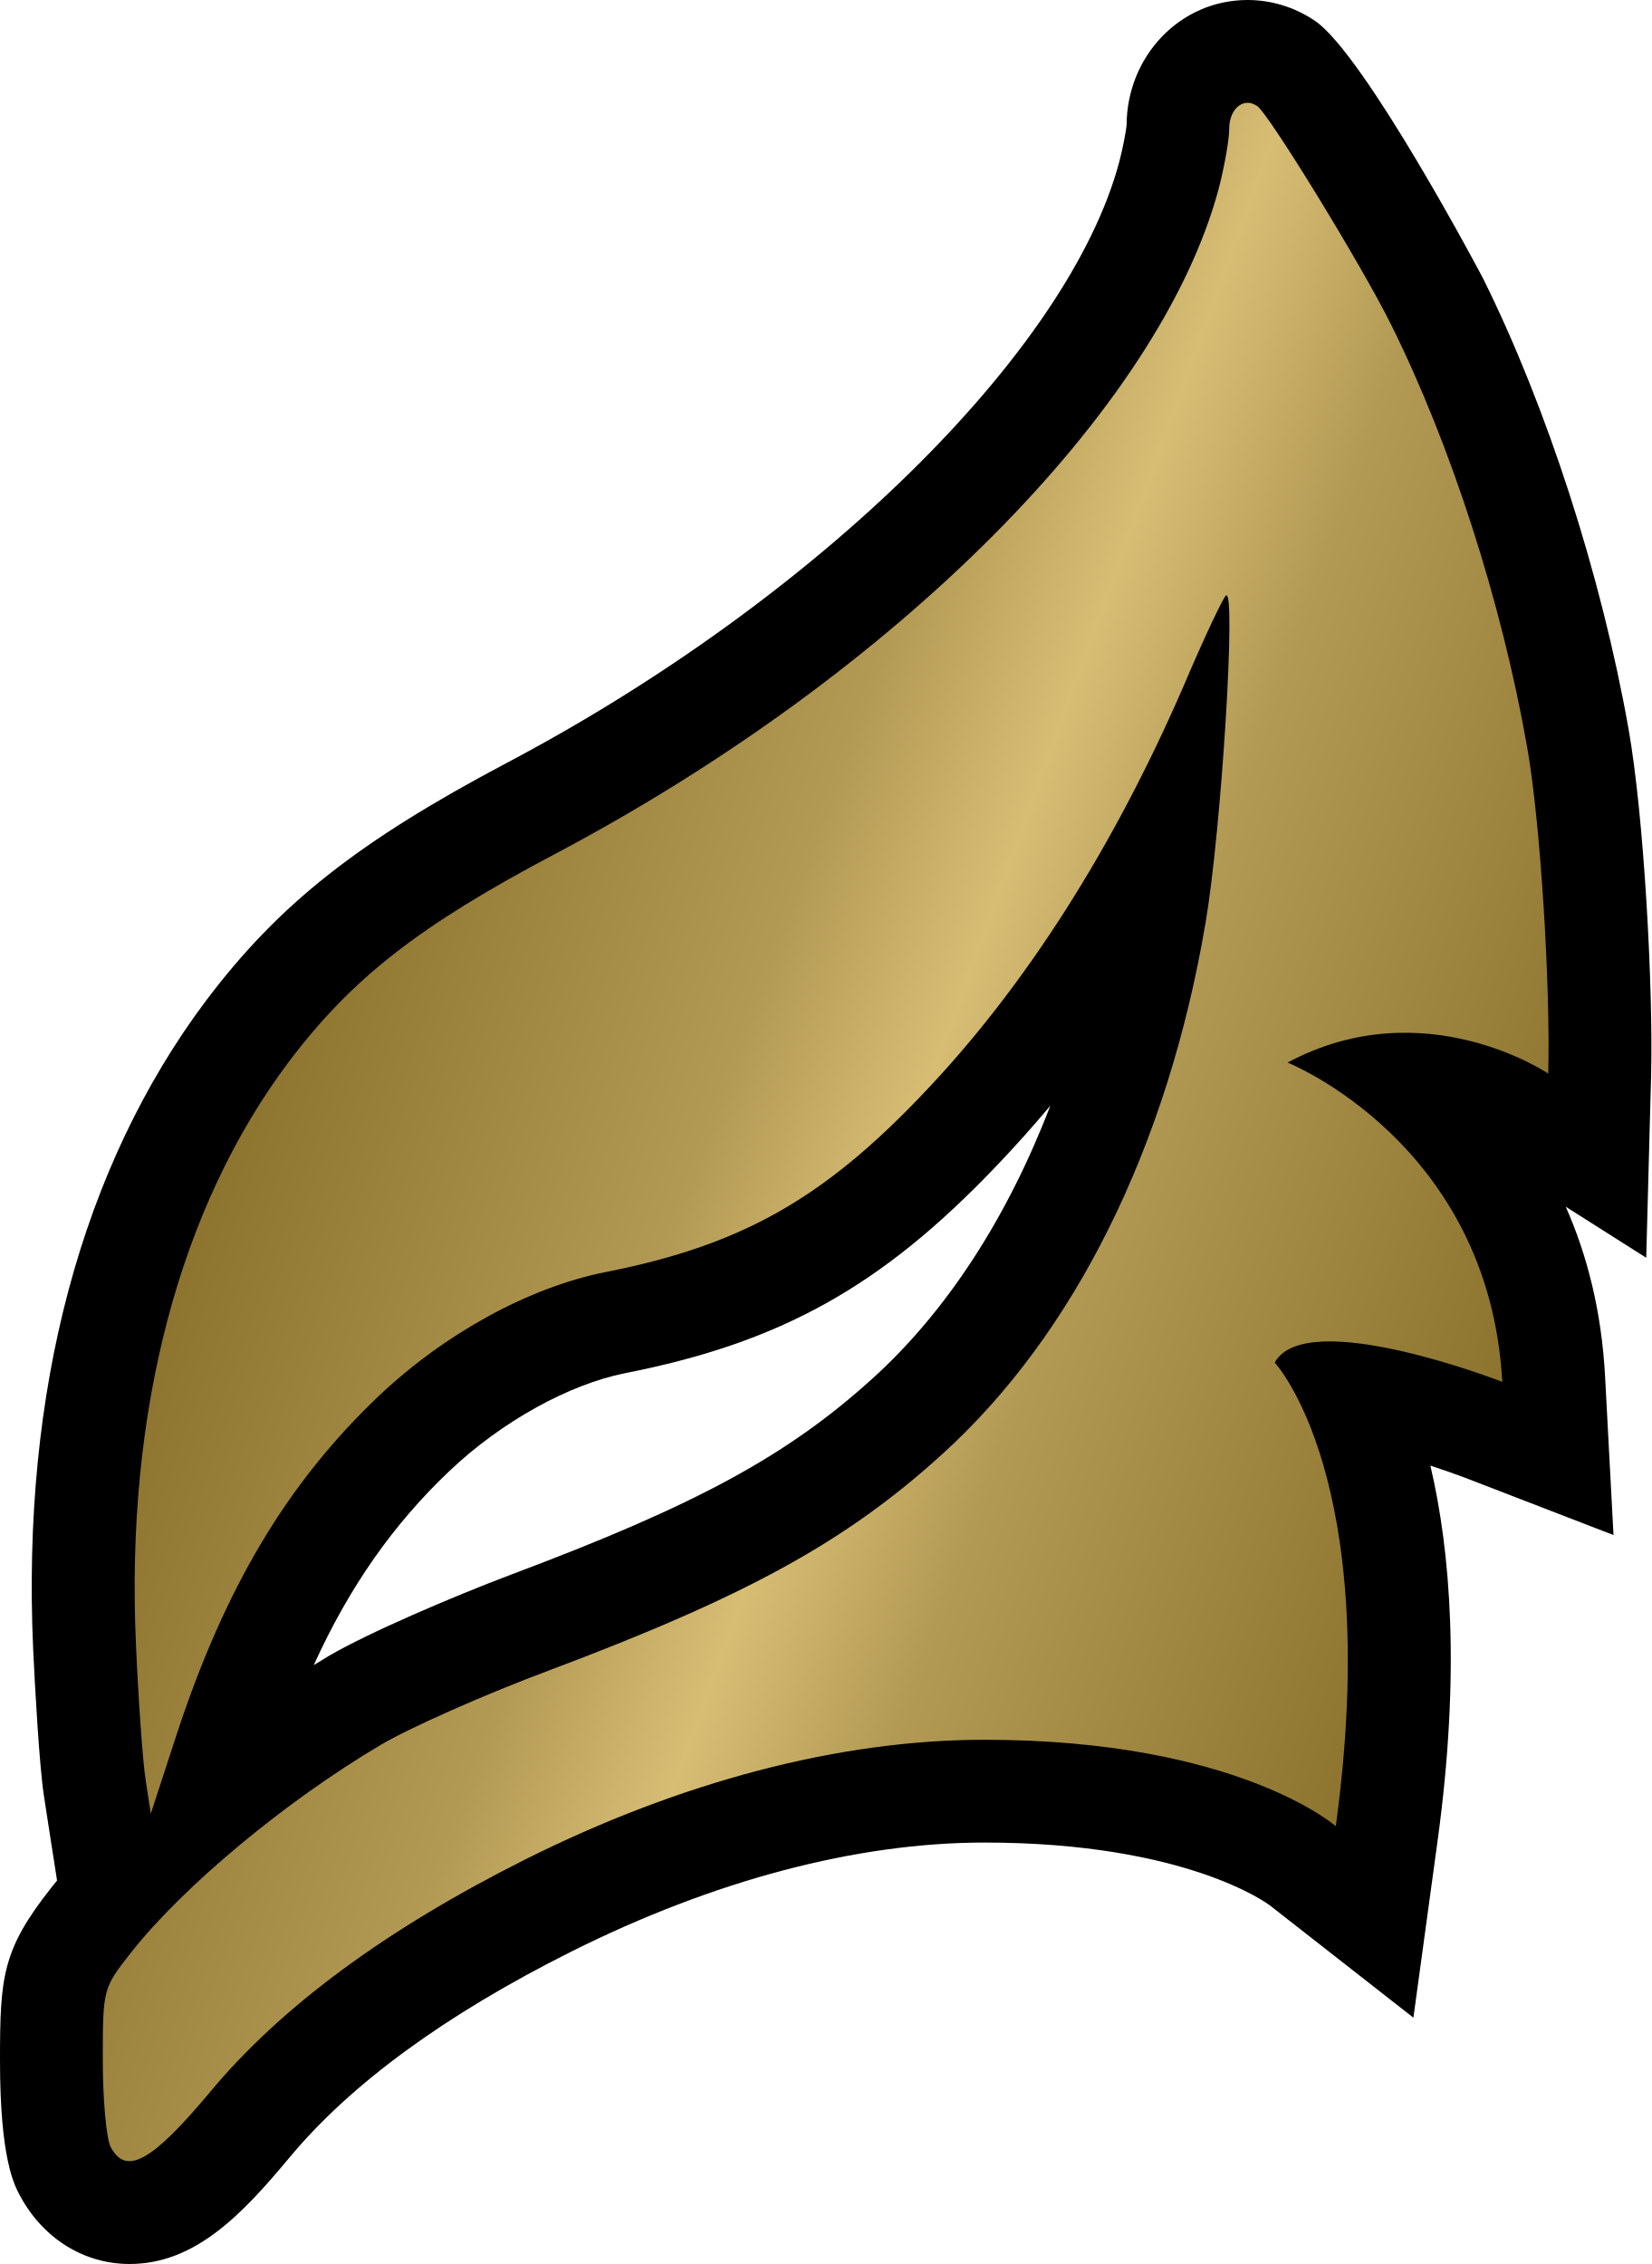
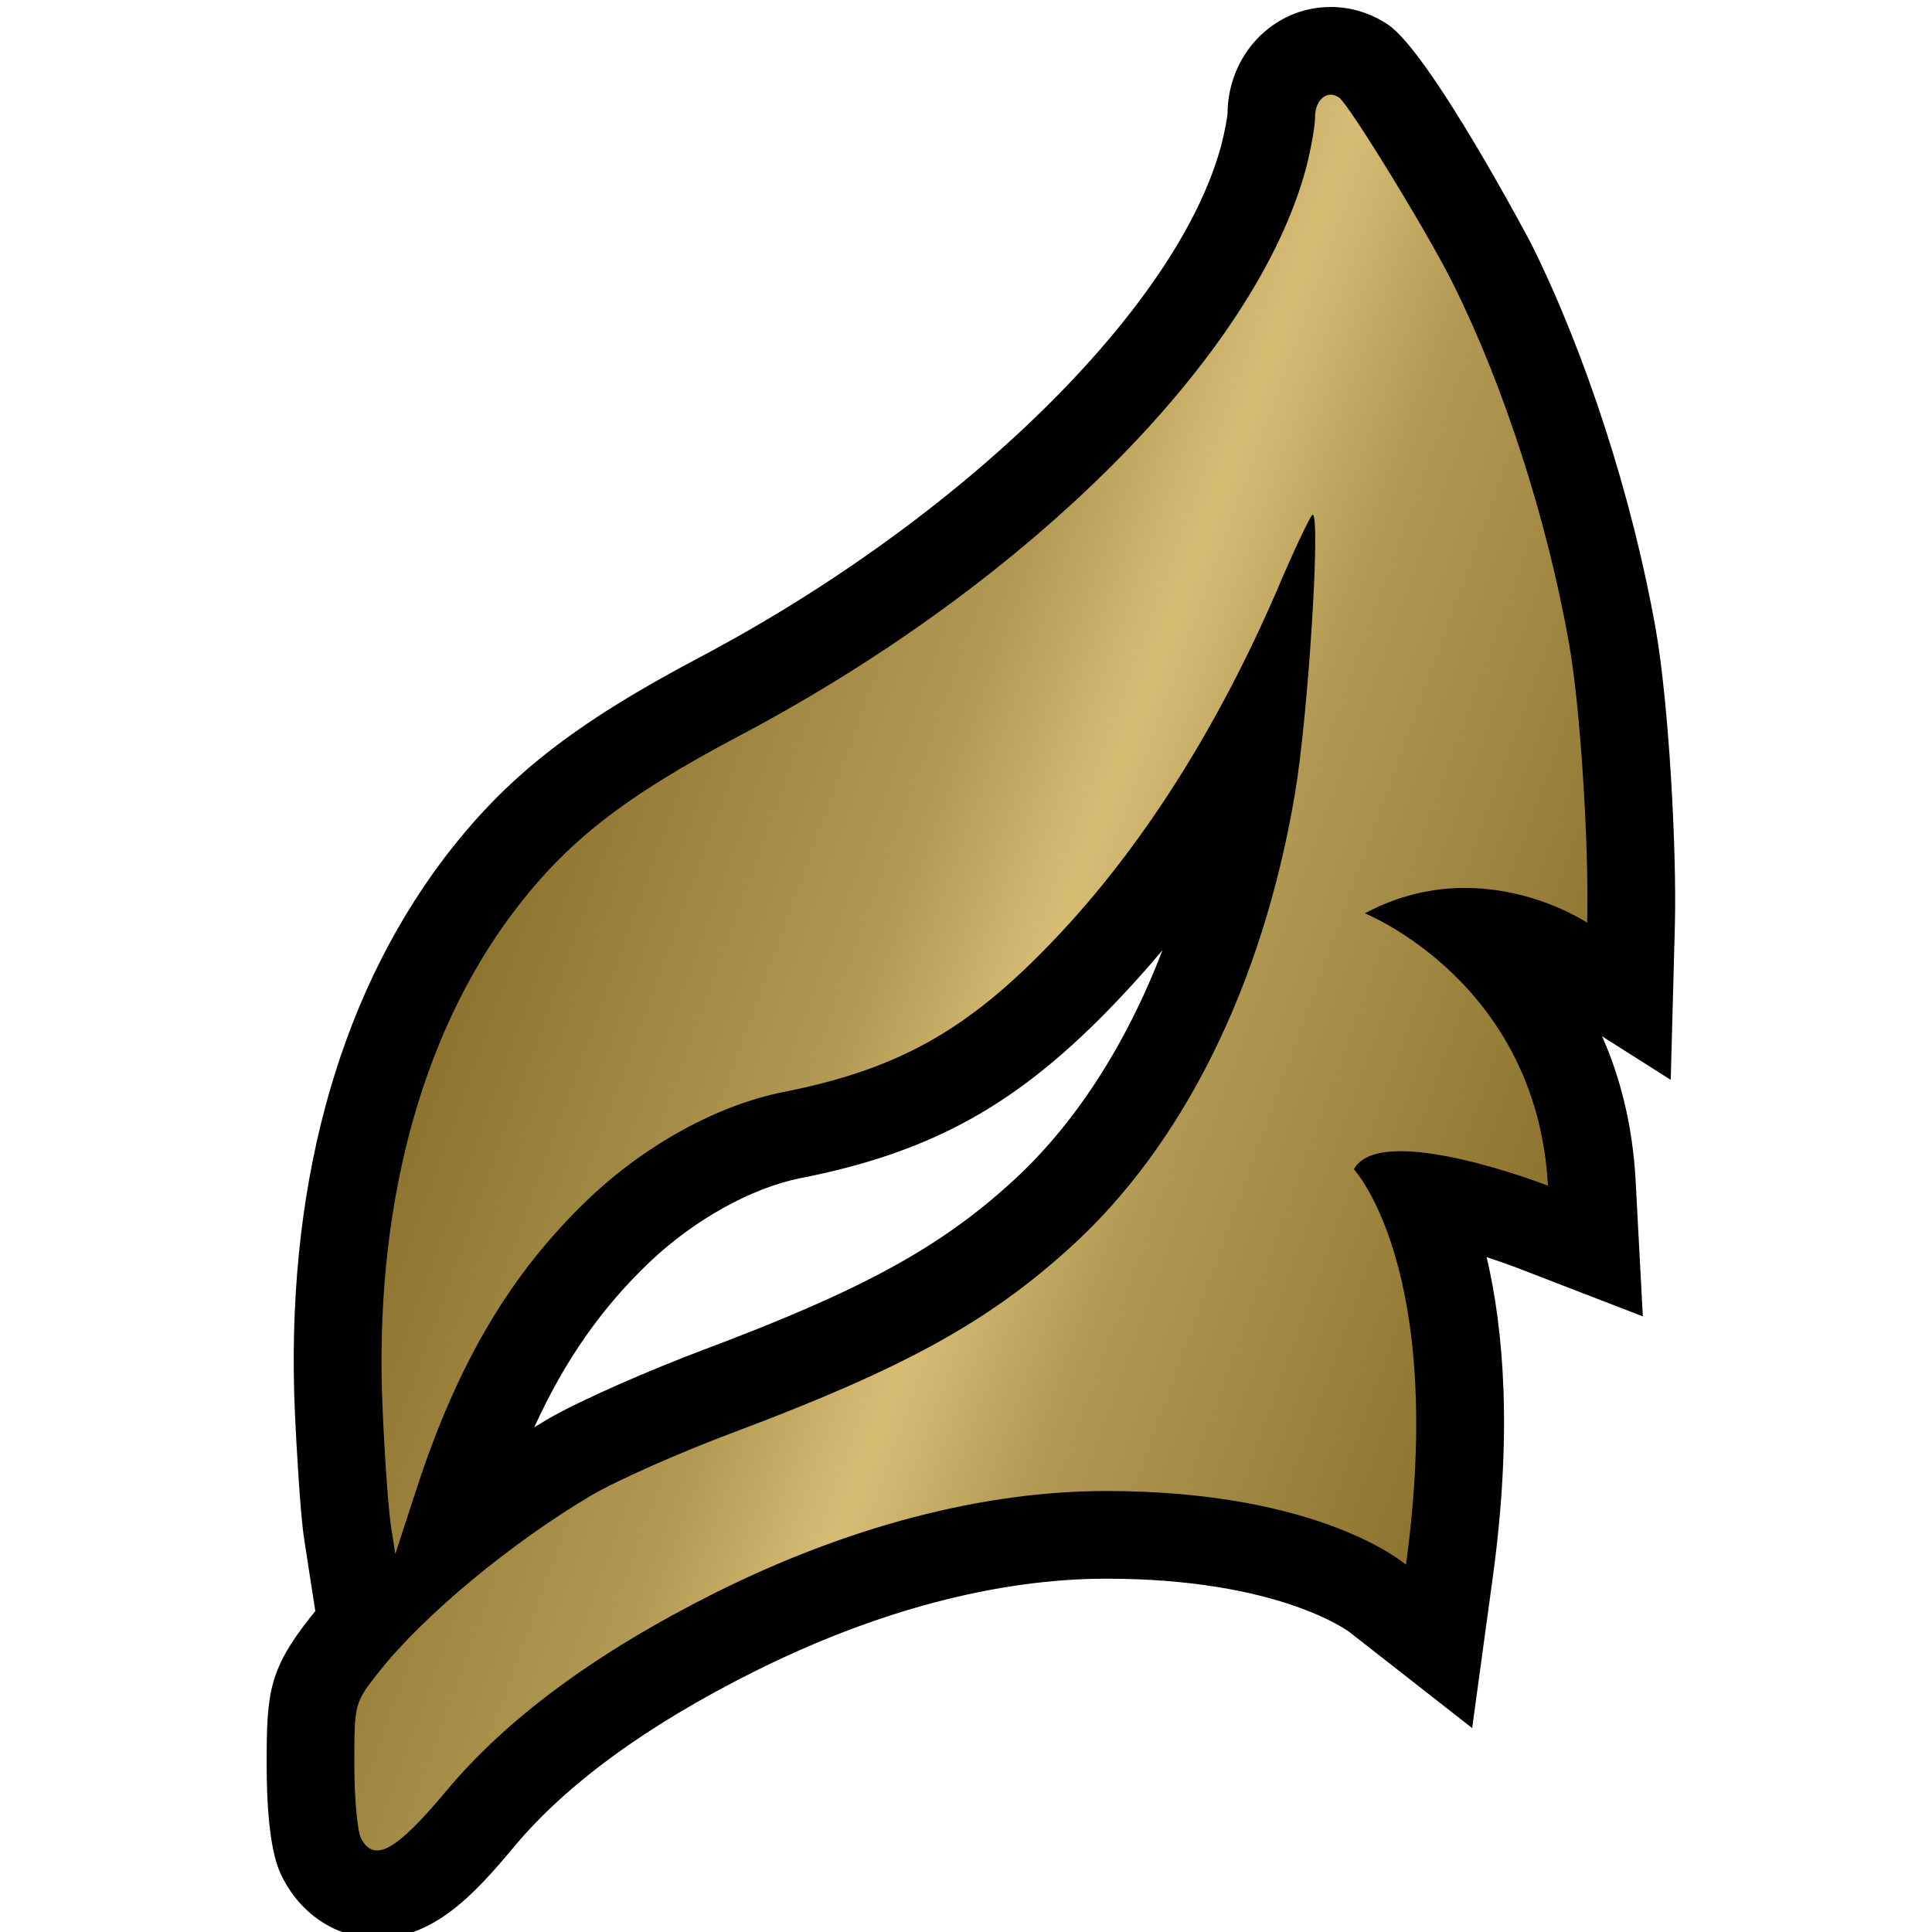
- <svg xmlns="http://www.w3.org/2000/svg" xmlns:xlink="http://www.w3.org/1999/xlink" version="1.1" width="600" height="822.659" id="svg4427">
+ <svg xmlns="http://www.w3.org/2000/svg" xmlns:xlink="http://www.w3.org/1999/xlink" version="1.1" width="823" height="823" id="svg4427">
  <defs id="defs4429">
    <linearGradient x1="0" y1="0" x2="1" y2="0" id="linearGradient748" gradientUnits="userSpaceOnUse" gradientTransform="matrix(21.23119,-7.727524,-7.727524,-21.23119,735.4219,148.5781)" spreadMethod="pad">
      <stop id="stop750" style="stop-color:#8d742f;stop-opacity:1" offset="0" />
      <stop id="stop752" style="stop-color:#b39a54;stop-opacity:1" offset="0.35" />
      <stop id="stop754" style="stop-color:#d7bd74;stop-opacity:1" offset="0.5" />
      <stop id="stop756" style="stop-color:#b39a54;stop-opacity:1" offset="0.65" />
      <stop id="stop758" style="stop-color:#8d742f;stop-opacity:1" offset="1" />
    </linearGradient>
    <linearGradient x1="0" y1="0" x2="1" y2="0" id="linearGradient2995" xlink:href="#linearGradient748" gradientUnits="userSpaceOnUse" gradientTransform="matrix(21.23119,-7.727524,-7.727524,-21.23119,735.4219,148.5781)" spreadMethod="pad" />
-     <linearGradient x1="0" y1="0" x2="1" y2="0" id="linearGradient2998" xlink:href="#linearGradient748" gradientUnits="userSpaceOnUse" gradientTransform="matrix(436.6505,158.9279,-158.9279,436.6505,103.714,358.0597)" spreadMethod="pad" />
+     <linearGradient x1="0" y1="0" x2="1" y2="0" id="linearGradient2998" xlink:href="#linearGradient748" gradientUnits="userSpaceOnUse" gradientTransform="matrix(436.6505,158.9279,-158.9279,436.6505,217.3072,361.0343)" spreadMethod="pad" />
  </defs>
-   <path d="m 381.611,401.766 c -6.437,7.712 -13.019,15.014 -19.764,22.088 -41.544,43.539 -78.009,63.941 -134.731,75.109 -20.566,4.113 -44.999,17.687 -63.797,35.518 -20.402,19.353 -36.3,41.935 -49.318,70.543 1.769,-1.05 3.537,-2.098 5.306,-3.229 14.376,-8.432 45.061,-21.595 66.594,-29.719 67.006,-25.153 100.097,-43.066 131.111,-71.181 26.983,-24.412 49.01,-58.491 64.599,-99.13 M 47.077,822.659 c -16.556,0 -31.405,-9.255 -39.776,-24.741 C 5.142,793.886 0,784.405 0,748.66 0,718.304 0.801,708.494 18.633,685.912 c 0.637,-0.885 1.379,-1.686 2.098,-2.571 L 17.831,664.708 15.98,652.656 C 14.294,641.9 12.69,613.045 12.052,599.307 7.795,505.483 29.554,423.854 75.026,363.368 101.393,328.488 129.98,305.844 184.378,277.071 296.836,217.634 388.274,127.882 406.661,58.8 408.122,53.267 409.149,47.241 409.314,45.555 409.396,20.484 428.687,0 453.264,0 c 8.597,0 17.029,2.571 24.351,7.466 18.057,12.052 60.815,92.878 61.206,93.68 23.22,46.748 42.984,107.974 52.856,163.647 5.635,31.816 9.008,93.989 8.206,126.278 l -1.769,65.957 -29.246,-18.551 c 7.712,17.358 13.019,37.842 14.294,61.617 l 3.064,57.689 -53.905,-20.813 c -3.62,-1.357 -7.959,-2.9 -12.628,-4.422 7.322,31.179 10.941,75.356 2.653,136.088 l -8.823,64.517 -52.157,-40.804 c -0.309,-0.247 -29.965,-22.829 -103.696,-22.829 -46.521,0 -98.349,13.738 -150.073,39.611 -45.719,22.89 -80.189,48.043 -102.524,74.965 -16.947,20.32 -34.058,38.562 -57.997,38.562" id="path744" style="fill:#000000;fill-opacity:1;fill-rule:nonzero;stroke:none" />
-   <path d="m 446.601,46.83 c 0,4.01 -1.769,13.738 -3.784,21.615 l 0,0 C 421.448,148.387 325.279,244.864 201.88,310.183 l 0,0 c -49.73,26.263 -73.978,45.226 -96.971,75.664 l 0,0 C 65.072,438.888 45.555,513.195 49.401,597.538 l 0,0 c 0.884,20.566 2.489,42.758 3.537,49.421 l 0,0 1.851,12.052 9.234,-28.279 c 17.605,-53.761 40.249,-91.747 73.505,-123.399 l 0,0 c 24.104,-22.829 54.645,-39.529 82.348,-45.082 l 0,0 c 48.928,-9.625 78.728,-26.263 114.967,-64.27 l 0,0 c 37.205,-38.788 69.741,-89.814 95.531,-149.498 l 0,0 c 7.054,-16.638 13.882,-31.014 15.014,-32.063 l 0,0 c 3.866,-3.62 -1.604,85.083 -7.383,118.895 l 0,0 c -13.738,81.32 -47.735,149.765 -95.922,193.304 l 0,0 c -34.963,31.734 -71.098,51.498 -142.937,78.482 l 0,0 c -22.808,8.515 -50.203,20.649 -60.815,26.922 l 0,0 c -34.223,20.237 -71.407,51.087 -90.369,75.026 l 0,0 c -10.612,13.43 -10.612,13.43 -10.612,39.611 l 0,0 c 0,14.458 1.296,28.608 2.9,31.57 l 0,0 c 5.615,10.448 15.014,5.142 36.074,-20.073 l 0,0 C 102.112,729.143 140.263,701.029 190.877,675.629 l 0,0 c 56.249,-28.114 113.835,-43.457 166.794,-43.457 l 0,0 c 91.891,0 127.656,31.405 127.656,31.405 l 0,0 C 502.583,537.299 463.136,495.117 463.136,495.117 l 0,0 c 11.414,-20.731 82.677,6.993 82.677,6.993 l 0,0 C 541.083,415.34 467.805,386.094 467.805,386.094 l 0,0 c 49.565,-26.51 94.709,4.01 94.709,4.01 l 0,0 c 0.823,-32.043 -2.797,-91.336 -7.712,-118.895 l 0,0 c -9.234,-52.465 -27.703,-109.743 -49.483,-153.446 l 0,0 C 494.644,96.23 460.977,41.359 456.802,38.562 l 0,0 c -1.213,-0.802 -2.406,-1.213 -3.455,-1.213 l 0,0 c -3.702,0 -6.746,3.866 -6.746,9.481" id="path760" style="fill:url(#linearGradient2998);fill-opacity:1;fill-rule:nonzero;stroke:none" />
+   <path d="m 495.204,404.74 c -6.437,7.712 -13.019,15.014 -19.764,22.088 -41.544,43.539 -78.009,63.941 -134.731,75.109 -20.566,4.113 -44.999,17.687 -63.797,35.518 -20.402,19.353 -36.3,41.935 -49.318,70.543 1.769,-1.05 3.537,-2.098 5.306,-3.229 14.376,-8.432 45.061,-21.595 66.594,-29.719 67.006,-25.153 100.097,-43.066 131.111,-71.181 26.983,-24.412 49.01,-58.491 64.599,-99.13 M 160.67,825.633 c -16.556,0 -31.405,-9.255 -39.776,-24.741 -2.159,-4.031 -7.301,-13.512 -7.301,-49.257 0,-30.356 0.801,-40.166 18.633,-62.748 0.637,-0.885 1.379,-1.686 2.098,-2.571 l -2.9,-18.633 -1.851,-12.052 c -1.686,-10.756 -3.291,-39.611 -3.928,-53.349 -4.257,-93.824 17.502,-175.453 62.975,-235.938 26.366,-34.881 54.954,-57.524 109.352,-86.297 112.457,-59.437 203.896,-149.189 222.282,-218.272 1.461,-5.532 2.489,-11.558 2.653,-13.245 0.082,-25.071 19.374,-45.555 43.951,-45.555 8.597,0 17.029,2.571 24.351,7.466 18.057,12.052 60.815,92.878 61.206,93.68 23.22,46.748 42.984,107.974 52.856,163.647 5.635,31.816 9.008,93.989 8.206,126.278 l -1.769,65.957 -29.246,-18.551 c 7.712,17.358 13.019,37.842 14.294,61.617 l 3.064,57.689 -53.905,-20.813 c -3.62,-1.357 -7.959,-2.9 -12.628,-4.422 7.322,31.179 10.941,75.356 2.653,136.088 l -8.823,64.517 -52.157,-40.804 c -0.309,-0.247 -29.965,-22.829 -103.696,-22.829 -46.521,0 -98.349,13.738 -150.073,39.611 -45.719,22.89 -80.189,48.043 -102.524,74.965 -16.947,20.32 -34.058,38.562 -57.997,38.562" id="path744" style="fill:#000000;fill-opacity:1;fill-rule:nonzero;stroke:none" />
+   <path d="m 560.194,49.804 c 0,4.01 -1.769,13.738 -3.784,21.615 v 0 C 535.041,151.362 438.872,247.839 315.474,313.158 v 0 c -49.73,26.263 -73.978,45.226 -96.971,75.664 v 0 c -39.837,53.041 -59.355,127.348 -55.509,211.691 v 0 c 0.884,20.566 2.489,42.758 3.537,49.421 v 0 l 1.851,12.052 9.234,-28.279 c 17.605,-53.761 40.249,-91.747 73.505,-123.399 v 0 c 24.104,-22.829 54.645,-39.529 82.348,-45.082 v 0 c 48.928,-9.625 78.728,-26.263 114.967,-64.27 v 0 c 37.205,-38.788 69.741,-89.814 95.531,-149.498 v 0 c 7.054,-16.638 13.882,-31.014 15.014,-32.063 v 0 c 3.866,-3.62 -1.604,85.083 -7.383,118.895 v 0 c -13.738,81.32 -47.735,149.765 -95.922,193.304 v 0 c -34.963,31.734 -71.098,51.498 -142.937,78.482 v 0 c -22.808,8.515 -50.203,20.649 -60.815,26.922 v 0 c -34.223,20.237 -71.407,51.087 -90.369,75.026 v 0 c -10.612,13.43 -10.612,13.43 -10.612,39.611 v 0 c 0,14.458 1.296,28.608 2.9,31.57 v 0 c 5.615,10.448 15.014,5.142 36.074,-20.073 v 0 c 25.79,-31.014 63.941,-59.129 114.555,-84.528 v 0 c 56.249,-28.114 113.835,-43.457 166.794,-43.457 v 0 c 91.891,0 127.656,31.405 127.656,31.405 v 0 C 616.176,540.273 576.729,498.092 576.729,498.092 v 0 c 11.414,-20.731 82.677,6.993 82.677,6.993 v 0 C 654.676,418.314 581.398,389.069 581.398,389.069 v 0 c 49.565,-26.51 94.709,4.01 94.709,4.01 v 0 c 0.823,-32.043 -2.797,-91.336 -7.712,-118.895 v 0 C 659.16,221.72 640.691,164.442 618.911,120.738 v 0 C 608.237,99.205 574.57,44.334 570.395,41.537 v 0 c -1.213,-0.802 -2.406,-1.213 -3.455,-1.213 v 0 c -3.702,0 -6.746,3.866 -6.746,9.481" id="path760" style="fill:url(#linearGradient2998);fill-opacity:1;fill-rule:nonzero;stroke:none" />
</svg>
